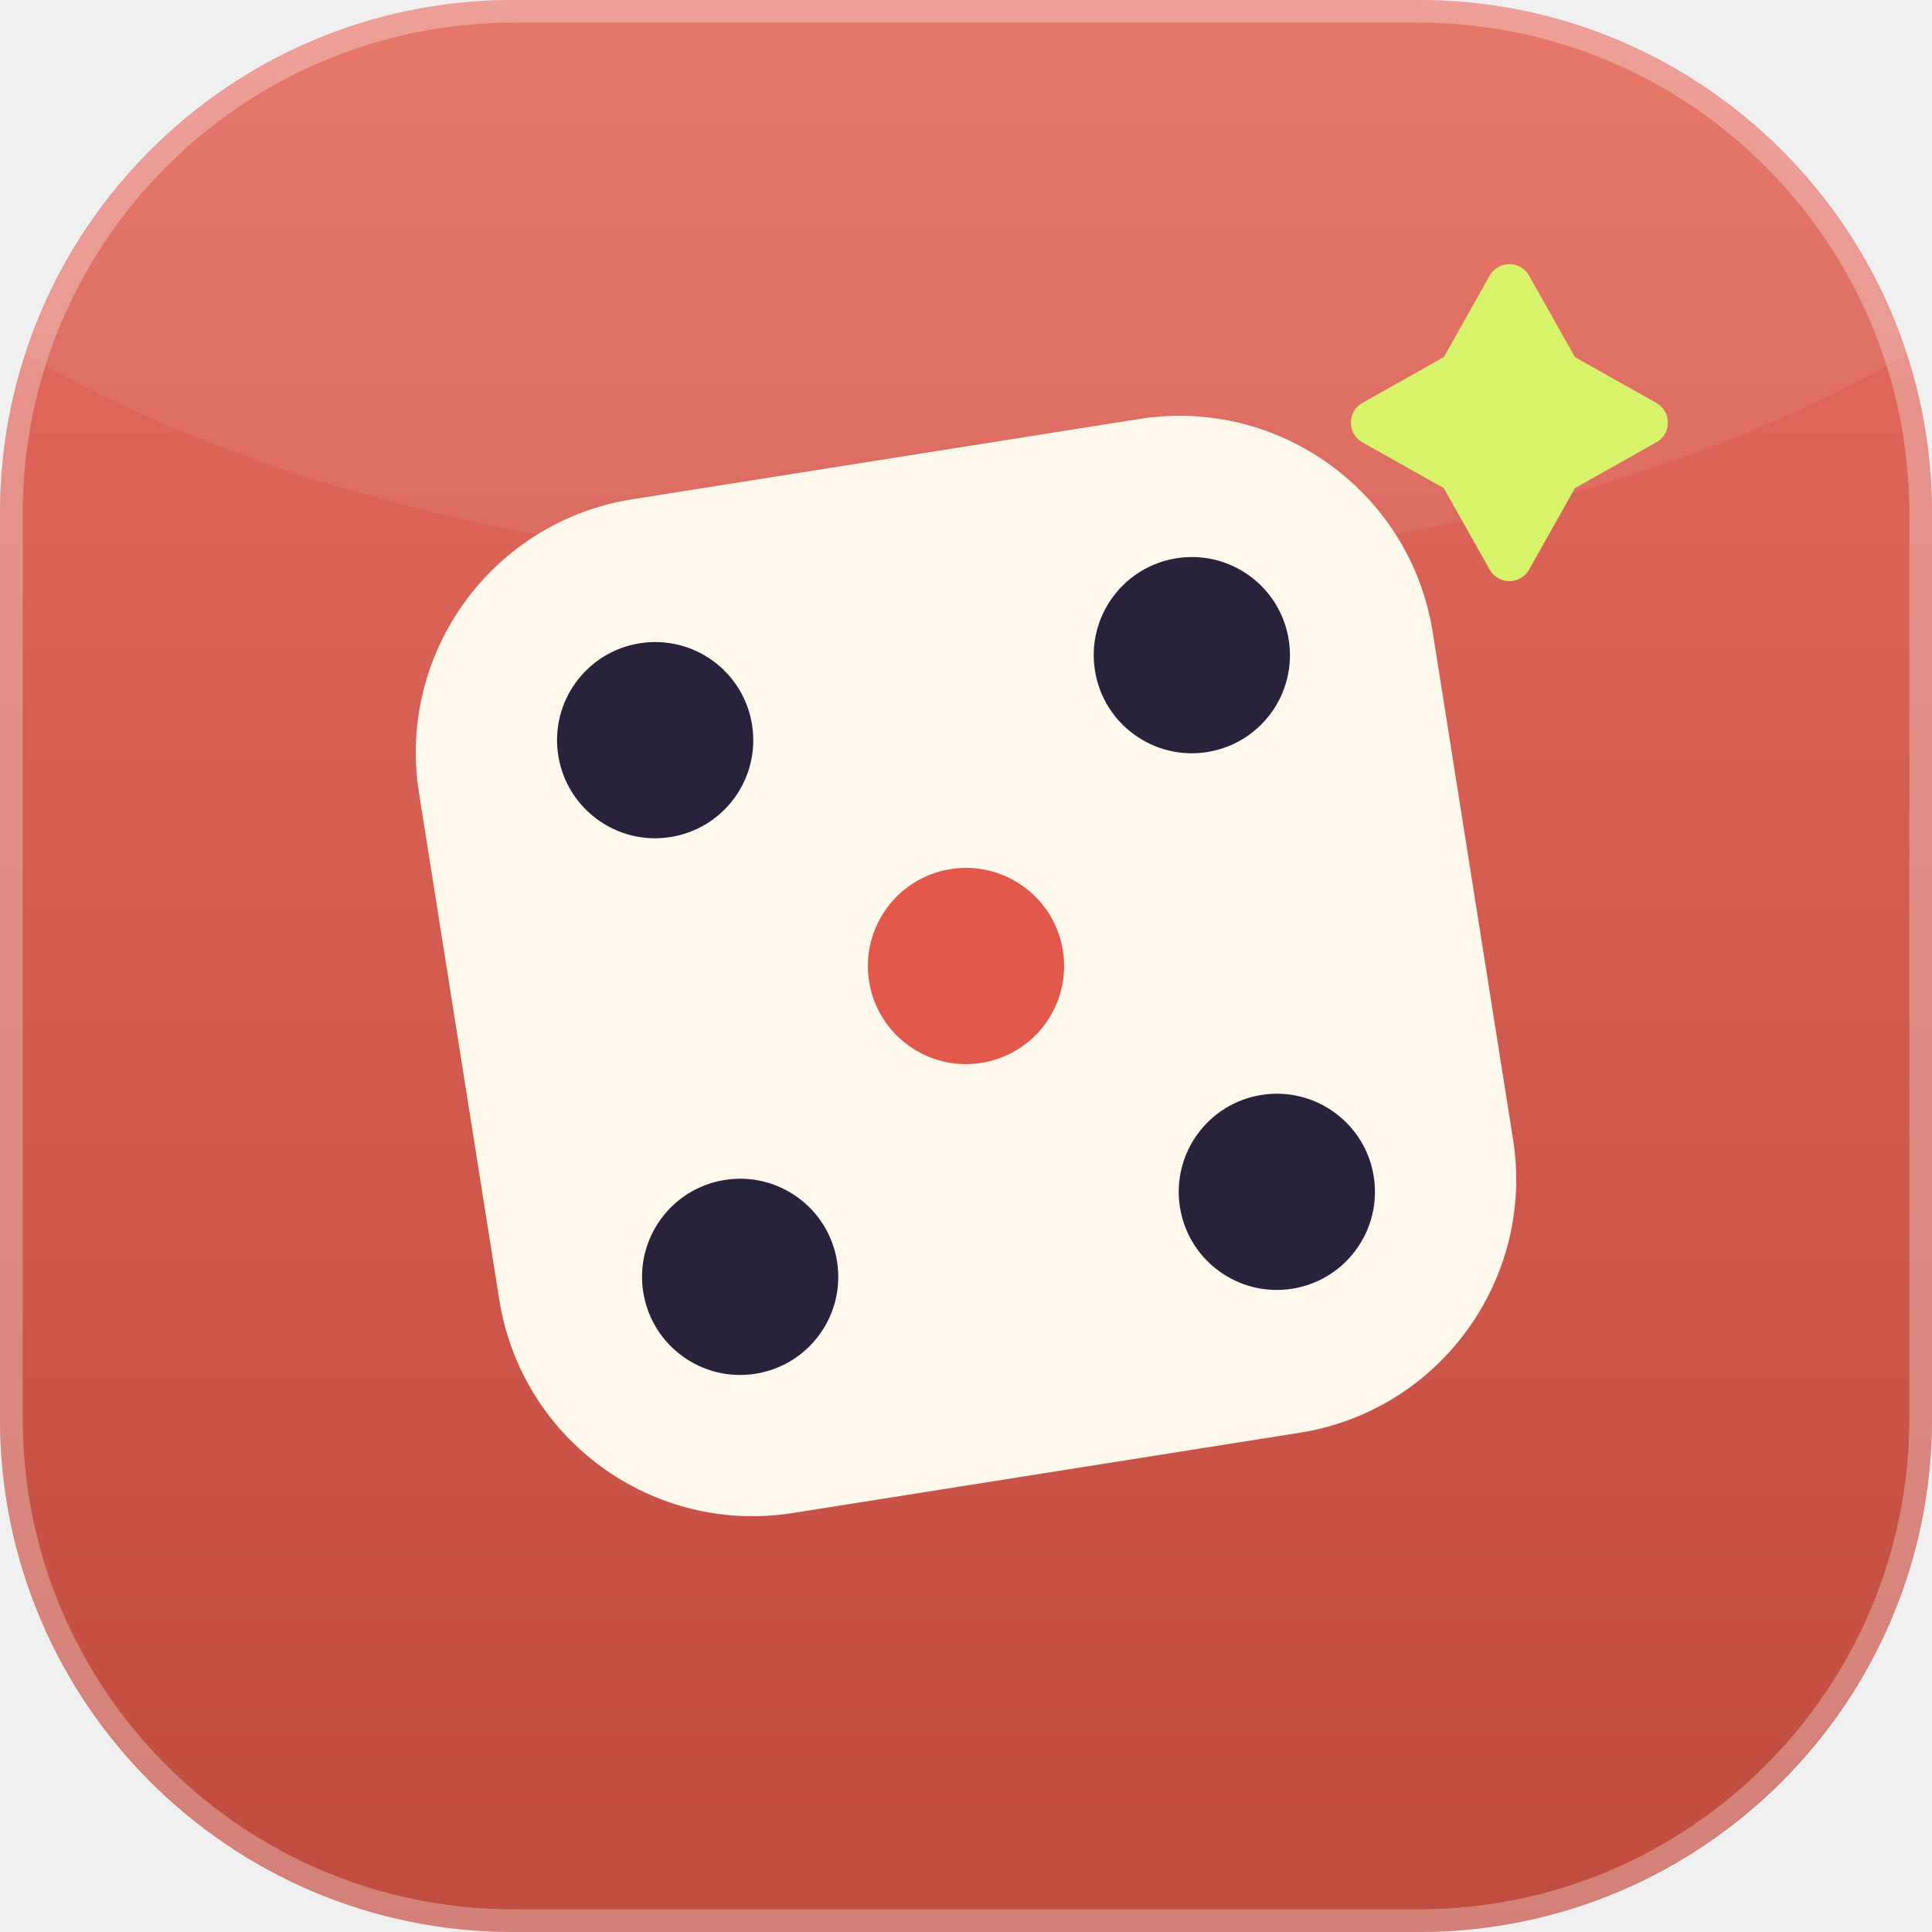
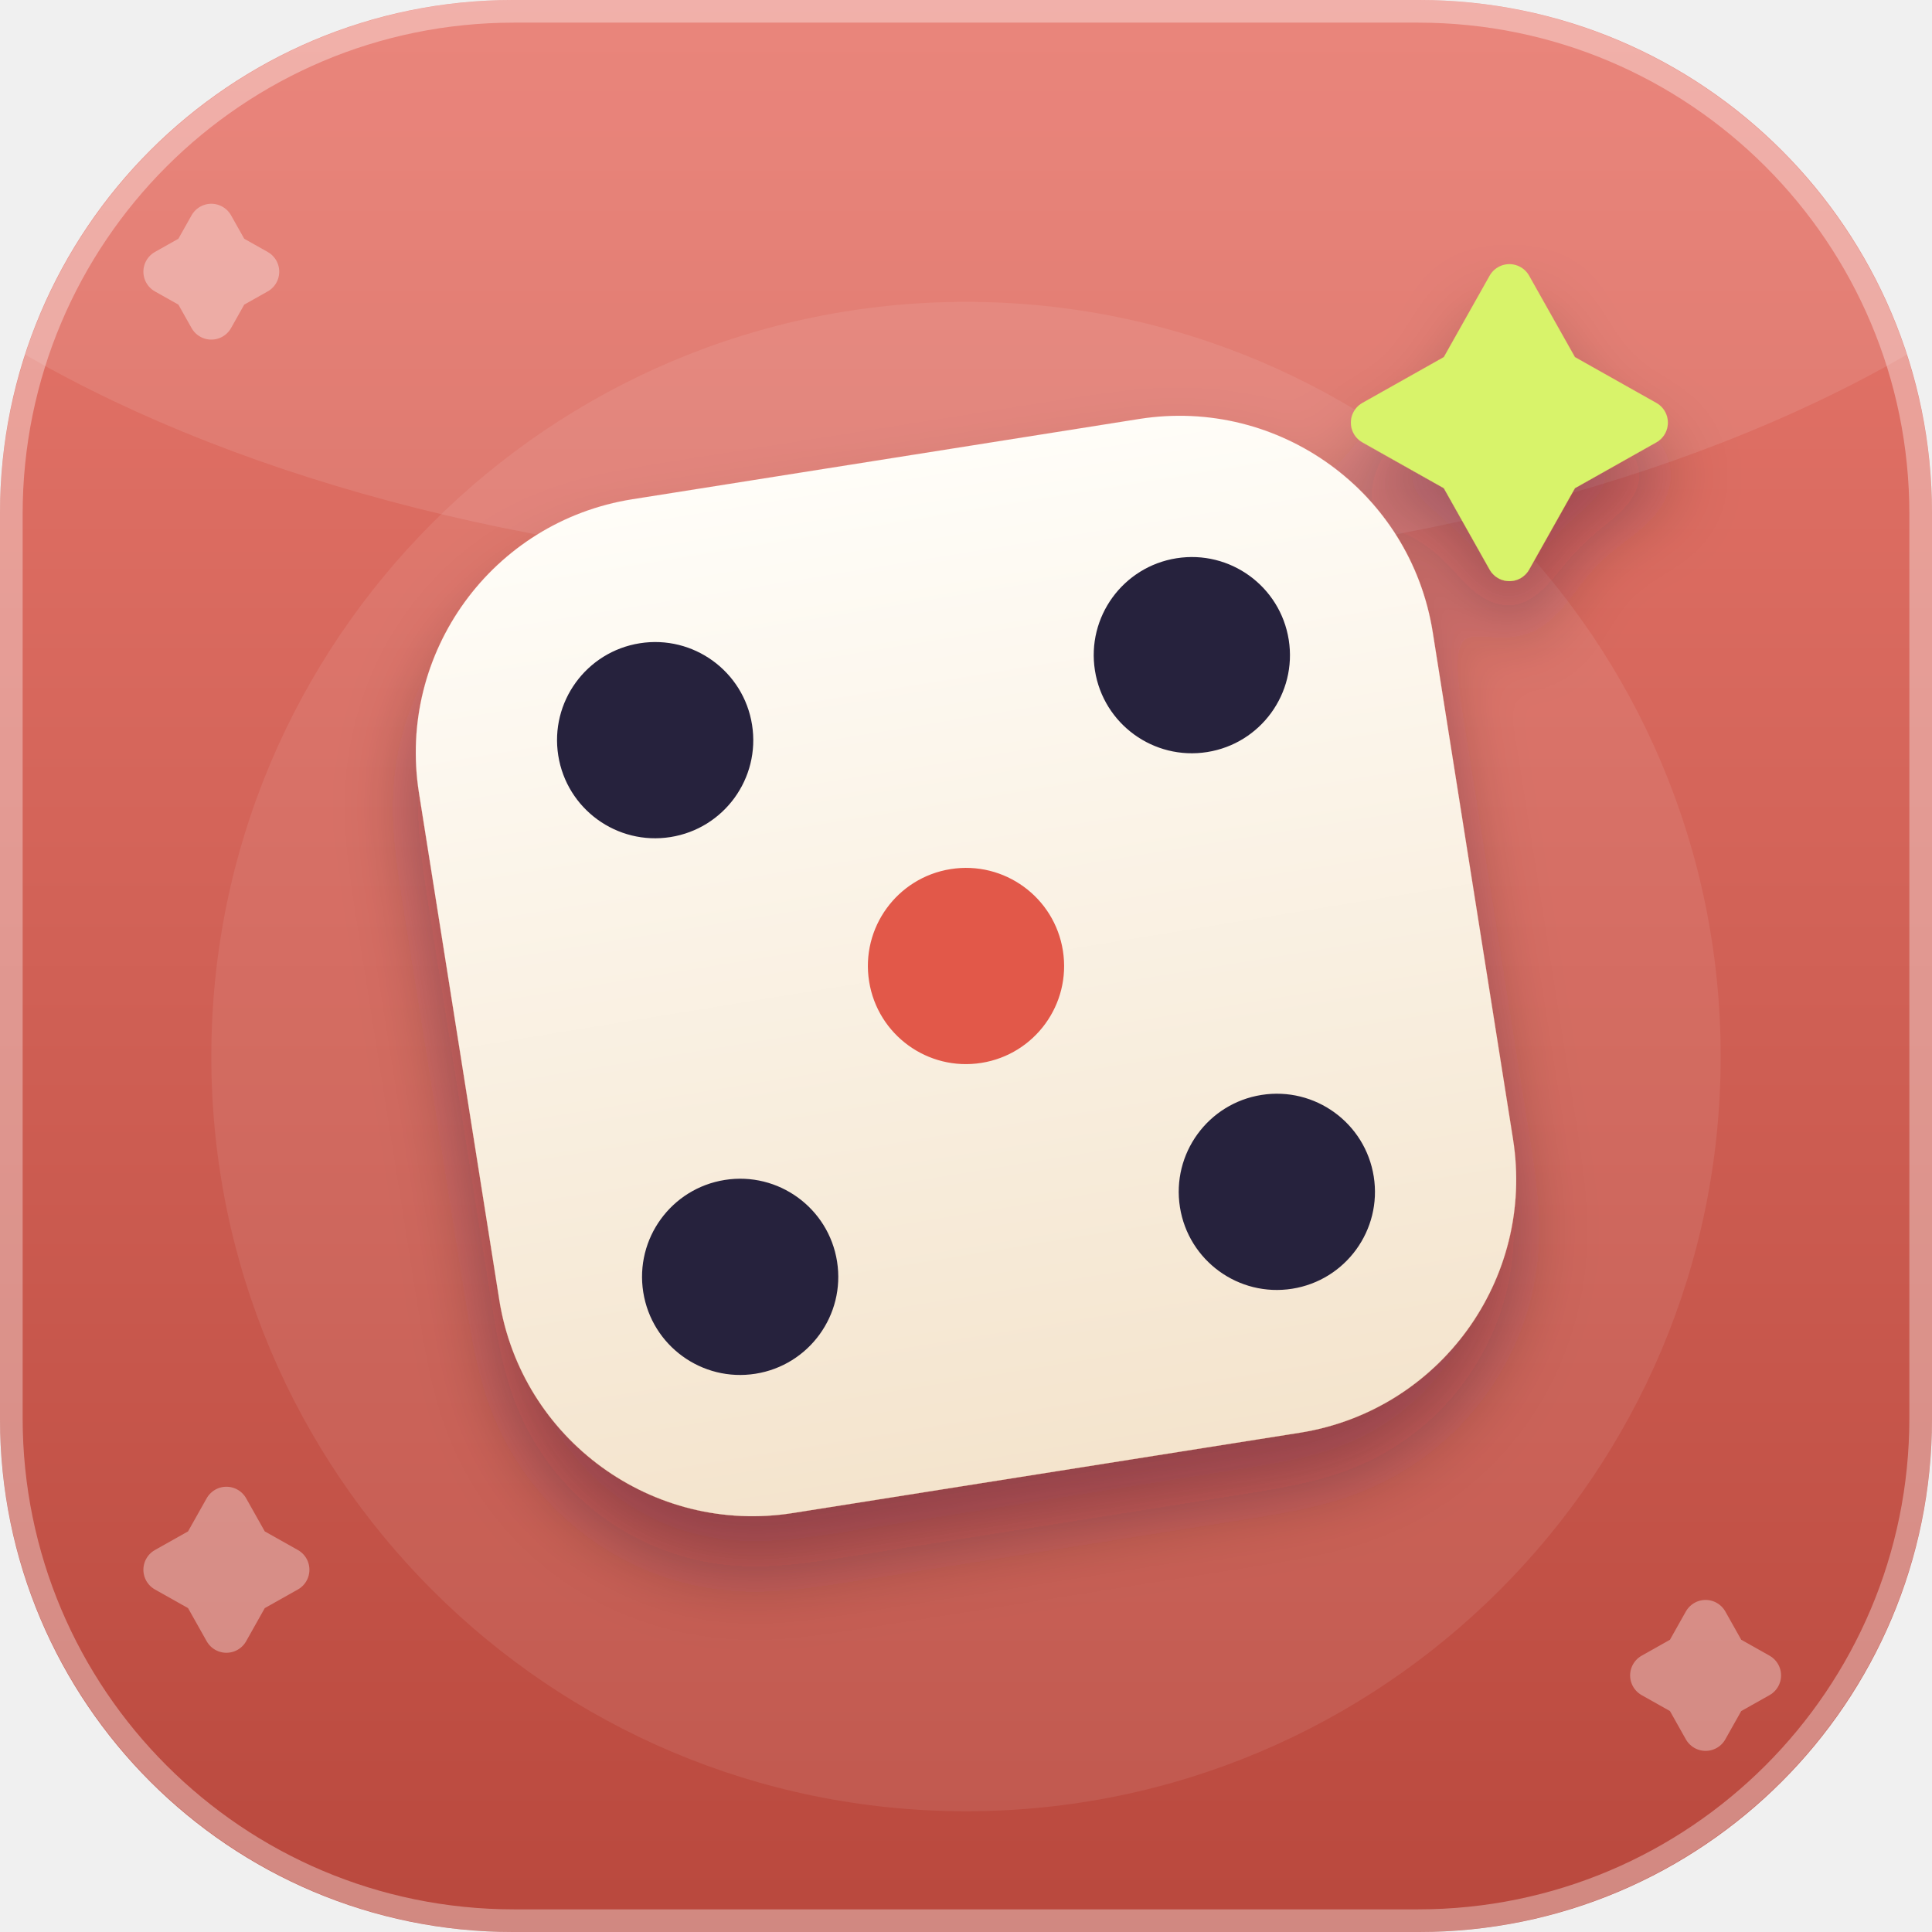
- <svg xmlns="http://www.w3.org/2000/svg" viewBox="0 0 128 128" fill="none">
+ <svg xmlns="http://www.w3.org/2000/svg" viewBox="0 0 128 128" fill="none" stroke-linecap="round" stroke-linejoin="round">
  <defs>
    <linearGradient id="b-free" x1="0" y1="0" x2="0" y2="1">
-       <stop offset="0" stop-color="#e56c60" />
-       <stop offset="1" stop-color="#c04b3f" />
+       <stop offset="0" stop-color="#e8796e" />
+       <stop offset="1" stop-color="#b9483d" />
    </linearGradient>
    <clipPath id="c-free">
      <rect width="128" height="128" rx="34" />
    </clipPath>
+     <linearGradient id="p-free" x1="0" y1="0" x2="0" y2="1">
+       <stop offset="0" stop-color="#fffdf8" />
+       <stop offset="1" stop-color="#f4e4cd" />
+     </linearGradient>
+     <filter id="s-free" x="-20%" y="-20%" width="140%" height="140%">
+       <feDropShadow dx="0" dy="3.5" stdDeviation="2.5" flood-color="#140c28" flood-opacity=".32" />
+     </filter>
  </defs>
  <rect width="128" height="128" rx="34" fill="url(#b-free)" />
  <g clip-path="url(#c-free)">
-     <ellipse cx="64" cy="-6" rx="84" ry="44" fill="#fff" fill-opacity=".07" />
-   </g>
-   <g class="wb">
-     <g transform="rotate(-9 64 64)">
-       <rect x="30" y="30" width="68" height="68" rx="17" fill="#fff8ed" />
-       <circle cx="46" cy="46" r="6.5" fill="#28223d" />
-       <circle cx="82" cy="46" r="6.5" fill="#28223d" />
-       <circle cx="64" cy="64" r="6.5" fill="#e2584a" />
-       <circle cx="46" cy="82" r="6.5" fill="#28223d" />
-       <circle cx="82" cy="82" r="6.5" fill="#28223d" />
+     <ellipse cx="64" cy="-6" rx="84" ry="44" fill="#fff" fill-opacity=".1" />
+     <circle cx="64" cy="70" r="50" fill="#fff" fill-opacity=".08" />
+     <g opacity=".35">
+       <path d="M15 100L16.44 102.56L19 104L16.44 105.44L15 108L13.56 105.44L11 104L13.56 102.56Z" fill="#fff" stroke="#fff" stroke-width="3" />
+     </g>
+     <g opacity=".35">
+       <path d="M113 107.5L114.26 109.74L116.5 111L114.26 112.26L113 114.5L111.74 112.26L109.5 111L111.74 109.74Z" fill="#fff" stroke="#fff" stroke-width="3" />
+     </g>
+     <g opacity=".35">
+       <path d="M14 15L15.08 16.92L17 18L15.08 19.08L14 21L12.92 19.08L11 18L12.92 16.92Z" fill="#fff" stroke="#fff" stroke-width="3" />
+     </g>
+     <g filter="url(#s-free)">
+       <g class="wb">
+         <g transform="rotate(-9 64 64)">
+           <rect x="30" y="30" width="68" height="68" rx="17" fill="url(#p-free)" />
+           <circle cx="46" cy="46" r="6.5" fill="#28223d" />
+           <circle cx="82" cy="46" r="6.5" fill="#28223d" />
+           <circle cx="64" cy="64" r="6.5" fill="#e2584a" />
+           <circle cx="46" cy="82" r="6.5" fill="#28223d" />
+           <circle cx="82" cy="82" r="6.5" fill="#28223d" />
+         </g>
+       </g>
+       <g class="tw">
+         <path d="M100 19L103.24 24.76L109 28L103.24 31.24L100 37L96.76 31.24L91 28L96.76 24.76Z" fill="#d8f36a" stroke="#d8f36a" stroke-width="3" />
+       </g>
    </g>
  </g>
-   <path class="tw" d="M100 19L103.24 24.76L109 28L103.24 31.24L100 37L96.76 31.24L91 28L96.76 24.76Z" fill="#d8f36a" stroke="#d8f36a" stroke-width="3" stroke-linejoin="round" />
-   <rect x=".75" y=".75" width="126.5" height="126.5" rx="33.3" stroke="#fff" stroke-opacity=".3" stroke-width="1.5" />
+   <rect x=".75" y=".75" width="126.5" height="126.5" rx="33.3" stroke="#fff" stroke-opacity=".35" stroke-width="1.5" />
</svg>
